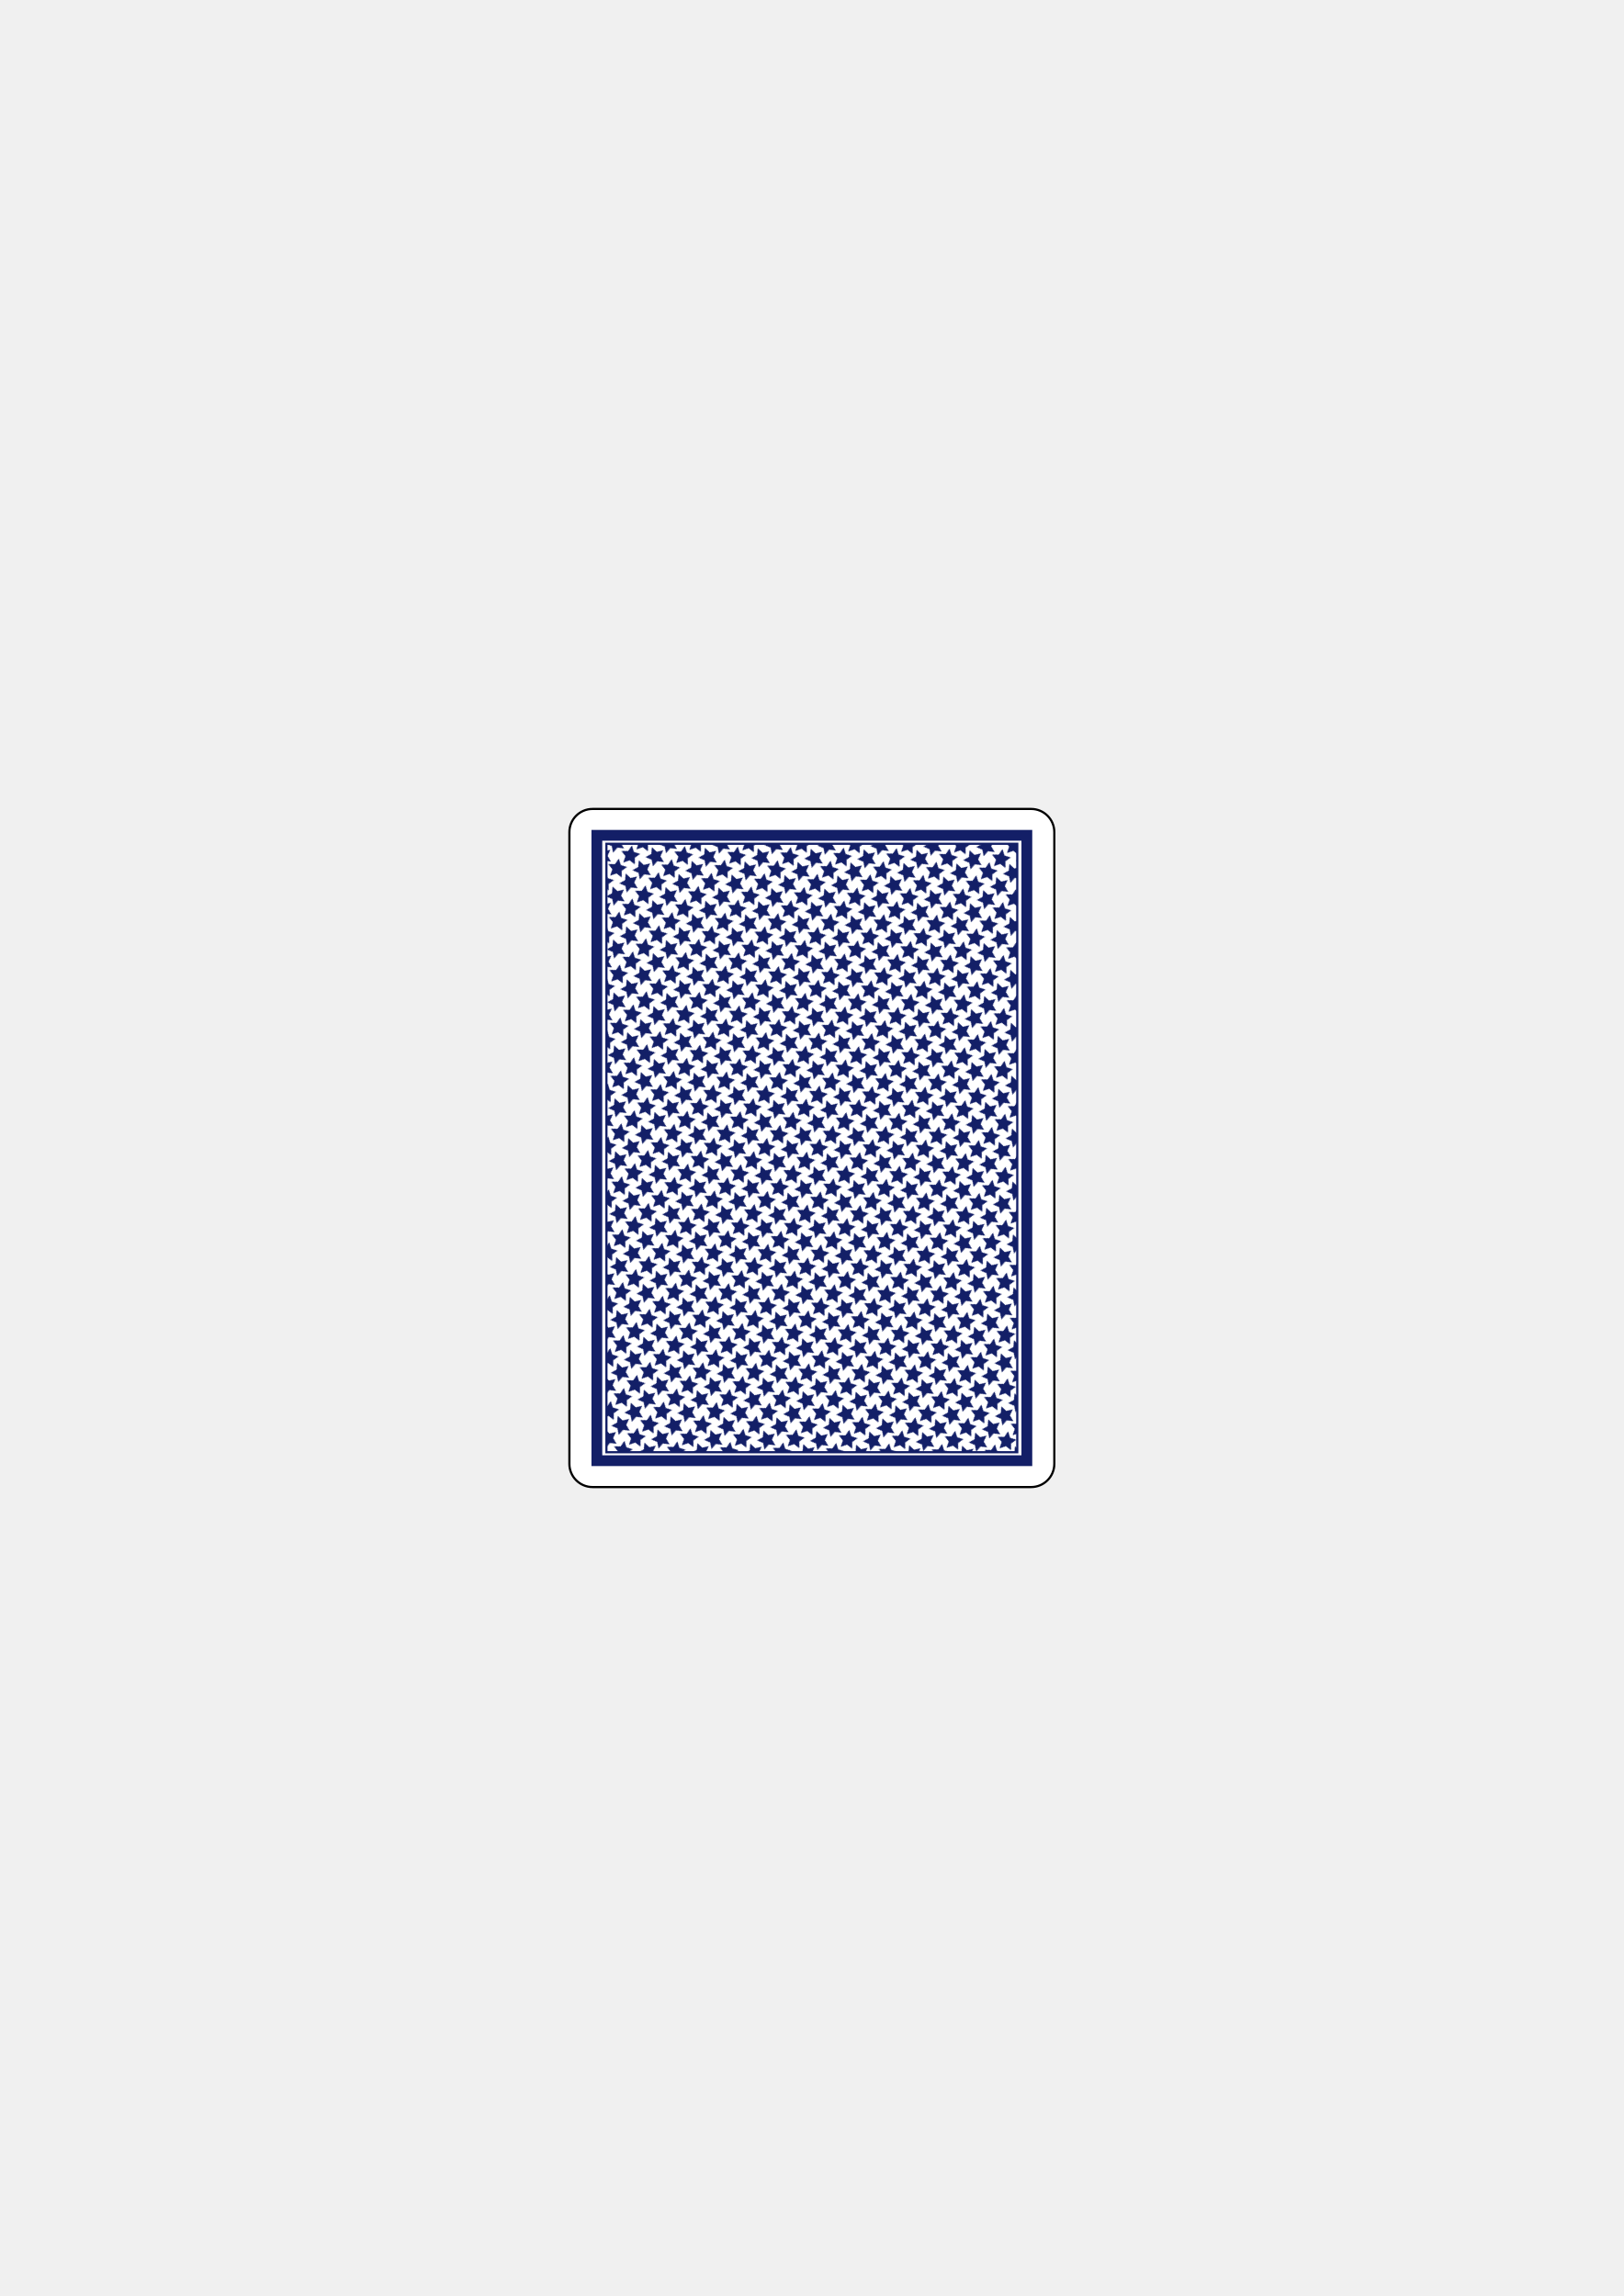
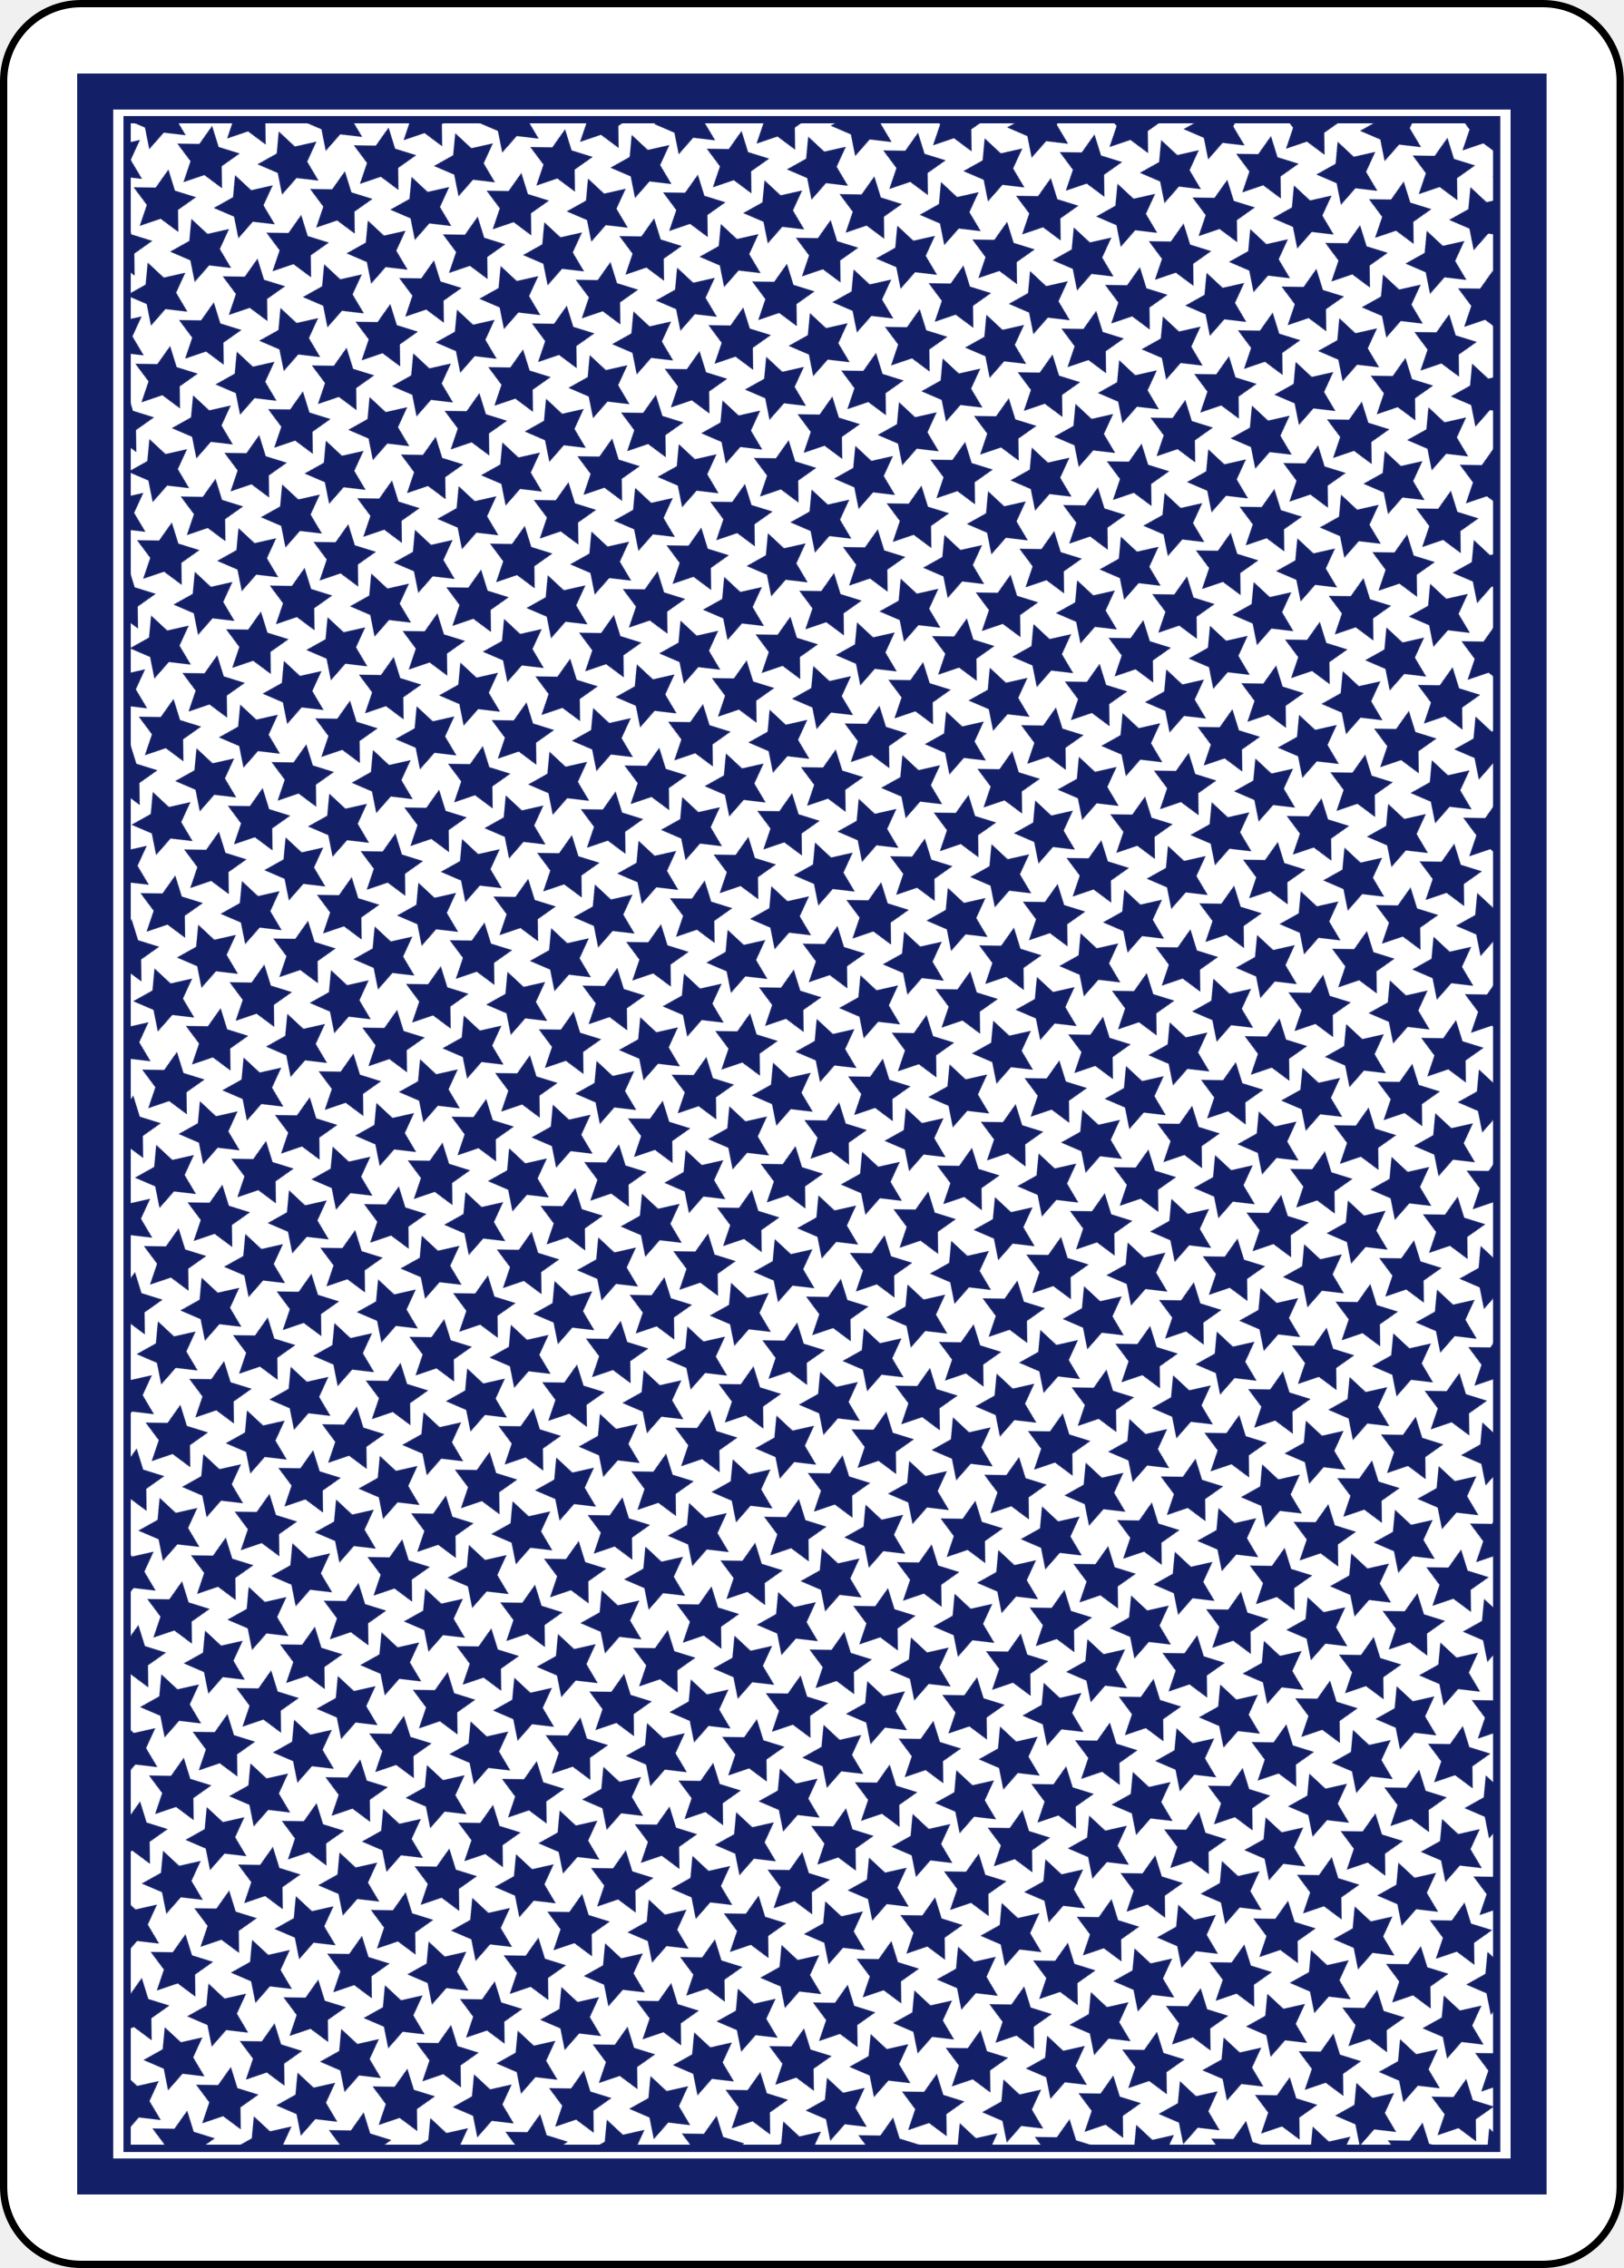
- <svg xmlns="http://www.w3.org/2000/svg" xmlns:xlink="http://www.w3.org/1999/xlink" width="744.094" height="1052.362" id="svg3775" version="1.1">
+ <svg xmlns="http://www.w3.org/2000/svg" xmlns:xlink="http://www.w3.org/1999/xlink" width="223.228" height="311.811" id="svg3775" version="1.1">
  <defs id="defs3777">
    <pattern patternTransform="matrix(-0.1105996,0.1105996,-0.1105996,-0.1105996,-254.0238,74.42622)" id="pattern13545-1" xlink:href="#pattern13024-5" />
    <pattern id="pattern13024-5" patternTransform="translate(-254.0238,74.42622)" height="110.741" width="108.618" patternUnits="userSpaceOnUse">
      <path style="fill:#131f67;fill-opacity:1;stroke:none" id="path13016-2" d="m -1016.046,25.721 -10.764,16.121 7.177,18.006 -18.658,-5.256 -14.907,12.39 -0.767,-19.369 -16.39,-10.349 18.184,-6.715 4.777,-18.786 12.005,15.219 z" transform="translate(1070.355,-11.76359)" />
      <path transform="matrix(0.8660254,0.5,-0.5,0.8660254,946.3391,568.7278)" d="m -1016.046,25.721 -10.764,16.121 7.177,18.006 -18.658,-5.256 -14.907,12.39 -0.767,-19.369 -16.39,-10.349 18.184,-6.715 4.777,-18.786 12.005,15.219 z" id="path13018-7" style="fill:#131f67;fill-opacity:1;stroke:none" />
      <path transform="translate(1124.664,-11.76359)" style="fill:#131f67;fill-opacity:1;stroke:none" id="path13020-6" d="m -1016.046,25.721 -10.764,16.121 7.177,18.006 -18.658,-5.256 -14.907,12.39 -0.767,-19.369 -16.39,-10.349 18.184,-6.715 4.777,-18.786 12.005,15.219 z" />
      <path transform="matrix(0.8660254,0.5,-0.5,0.8660254,1000.648,568.7278)" d="m -1016.046,25.721 -10.764,16.121 7.177,18.006 -18.658,-5.256 -14.907,12.39 -0.767,-19.369 -16.39,-10.349 18.184,-6.715 4.777,-18.786 12.005,15.219 z" id="path13022-1" style="fill:#131f67;fill-opacity:1;stroke:none" />
    </pattern>
    <pattern patternTransform="matrix(0.1062312,-0.1062312,0.1062312,0.1062312,-605.8288,365.8118)" id="pattern15142" xlink:href="#pattern13074-4" />
    <pattern patternTransform="matrix(0.1062312,-0.1062312,0.1062312,0.1062312,-605.8288,365.8118)" id="pattern13074-4" xlink:href="#pattern13064-2" />
    <pattern patternTransform="matrix(0.1062312,-0.1062312,0.1062312,0.1062312,-836.8288,38.81179)" id="pattern13064-2" xlink:href="#pattern8526-950-188-3" />
    <pattern patternTransform="matrix(0.1062312,-0.1062312,0.1062312,0.1062312,13.11354,22.90188)" id="pattern8526-950-188-3" xlink:href="#pattern8519-687-26-2" />
    <pattern patternTransform="matrix(0.1062312,-0.1062312,0.1062312,0.1062312,-23.65602,100.6836)" id="pattern8519-687-26-2" xlink:href="#pattern8507-266-27-2" />
    <pattern patternTransform="matrix(0.1062312,-0.1062312,0.1062312,0.1062312,194.5471,-74.72911)" id="pattern8507-266-27-2" xlink:href="#pattern8501-248-271-1" />
    <pattern patternTransform="matrix(0.0652057,-0.0652057,0.0652057,0.0652057,194.5471,-74.72911)" id="pattern8501-248-271-1" xlink:href="#pattern8475-545-163-6" />
    <pattern patternTransform="matrix(0.1100633,-0.1100633,0.1100633,0.1100633,-254.0238,74.42622)" id="pattern8475-545-163-6" xlink:href="#pattern8463-7-486-8" />
    <pattern id="pattern8463-7-486-8" patternTransform="translate(-254.0238,74.42622)" height="110.741" width="108.618" patternUnits="userSpaceOnUse">
      <path style="fill:#d40000;fill-opacity:1;stroke:none" id="path11396-5" d="m -1016.046,25.721 -10.764,16.121 7.177,18.006 -18.658,-5.256 -14.907,12.39 -0.767,-19.369 -16.39,-10.349 18.184,-6.715 4.777,-18.786 12.005,15.219 z" transform="translate(1070.355,-11.76359)" />
      <path transform="matrix(0.8660254,0.5,-0.5,0.8660254,946.3391,568.7278)" d="m -1016.046,25.721 -10.764,16.121 7.177,18.006 -18.658,-5.256 -14.907,12.39 -0.767,-19.369 -16.39,-10.349 18.184,-6.715 4.777,-18.786 12.005,15.219 z" id="path11398-7" style="fill:#d40000;fill-opacity:1;stroke:none" />
      <path transform="translate(1124.664,-11.76359)" style="fill:#d40000;fill-opacity:1;stroke:none" id="path11400-6" d="m -1016.046,25.721 -10.764,16.121 7.177,18.006 -18.658,-5.256 -14.907,12.39 -0.767,-19.369 -16.39,-10.349 18.184,-6.715 4.777,-18.786 12.005,15.219 z" />
      <path transform="matrix(0.8660254,0.5,-0.5,0.8660254,1000.648,568.7278)" d="m -1016.046,25.721 -10.764,16.121 7.177,18.006 -18.658,-5.256 -14.907,12.39 -0.767,-19.369 -16.39,-10.349 18.184,-6.715 4.777,-18.786 12.005,15.219 z" id="path11402-1" style="fill:#d40000;fill-opacity:1;stroke:none" />
    </pattern>
  </defs>
-   <g id="layer1" style="display:inline">
+   <g id="layer1" style="display:inline" transform="translate(-260.4331,-370.2756)">
    <g transform="translate(520.0475,-131.0405)" id="g13552" style="display:inline">
      <rect style="fill:#ffffff;stroke:#000000;stroke-width:1;stroke-opacity:1" id="rect13537" width="222.228" height="310.811" x="-259.114" y="501.816" ry="10.63" rx="10.63" />
      <rect style="fill:none;stroke:#131f67;stroke-width:4.952;stroke-linecap:round;stroke-linejoin:miter;stroke-miterlimit:4;stroke-opacity:1;stroke-dasharray:none" id="rect13539" width="197.052" height="286.644" x="-246.526" y="513.9" ry="0" />
      <rect style="fill:url(#pattern13545-1);fill-opacity:1;stroke:#131f67;stroke-width:1;stroke-linecap:round;stroke-linejoin:miter;stroke-miterlimit:4;stroke-opacity:1;stroke-dasharray:none" id="rect13541" width="188.277" height="278.906" x="-242.139" y="517.769" />
    </g>
  </g>
</svg>
